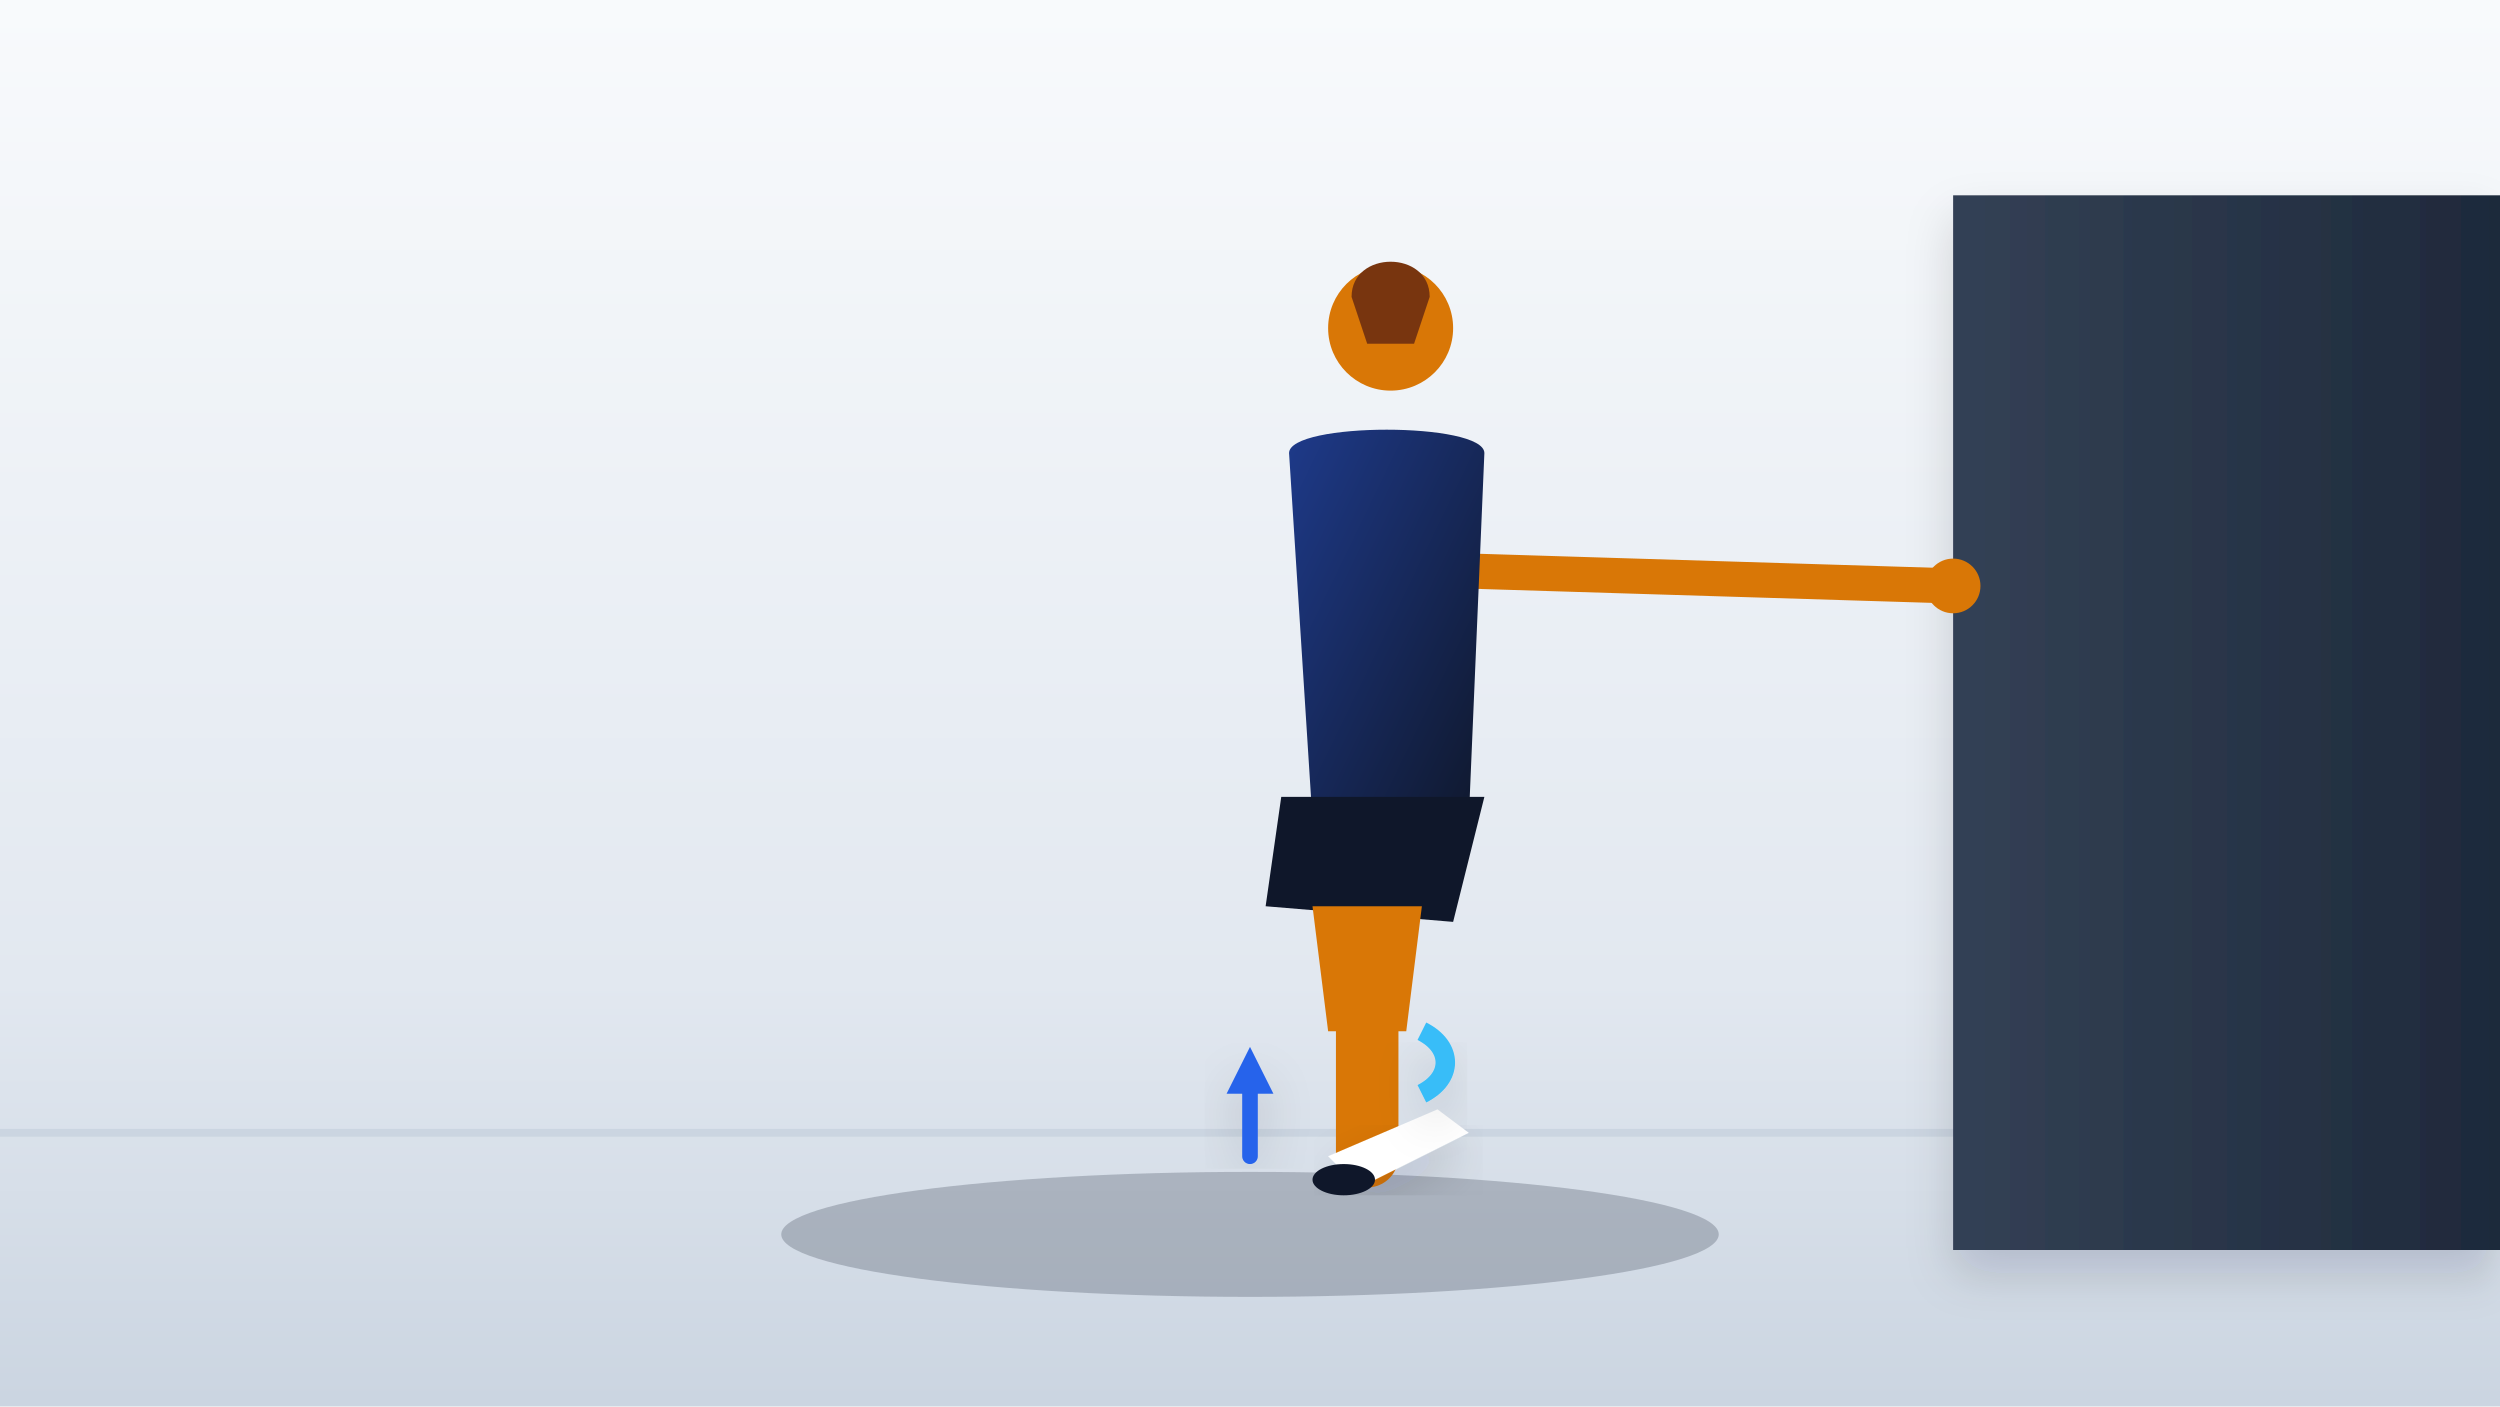
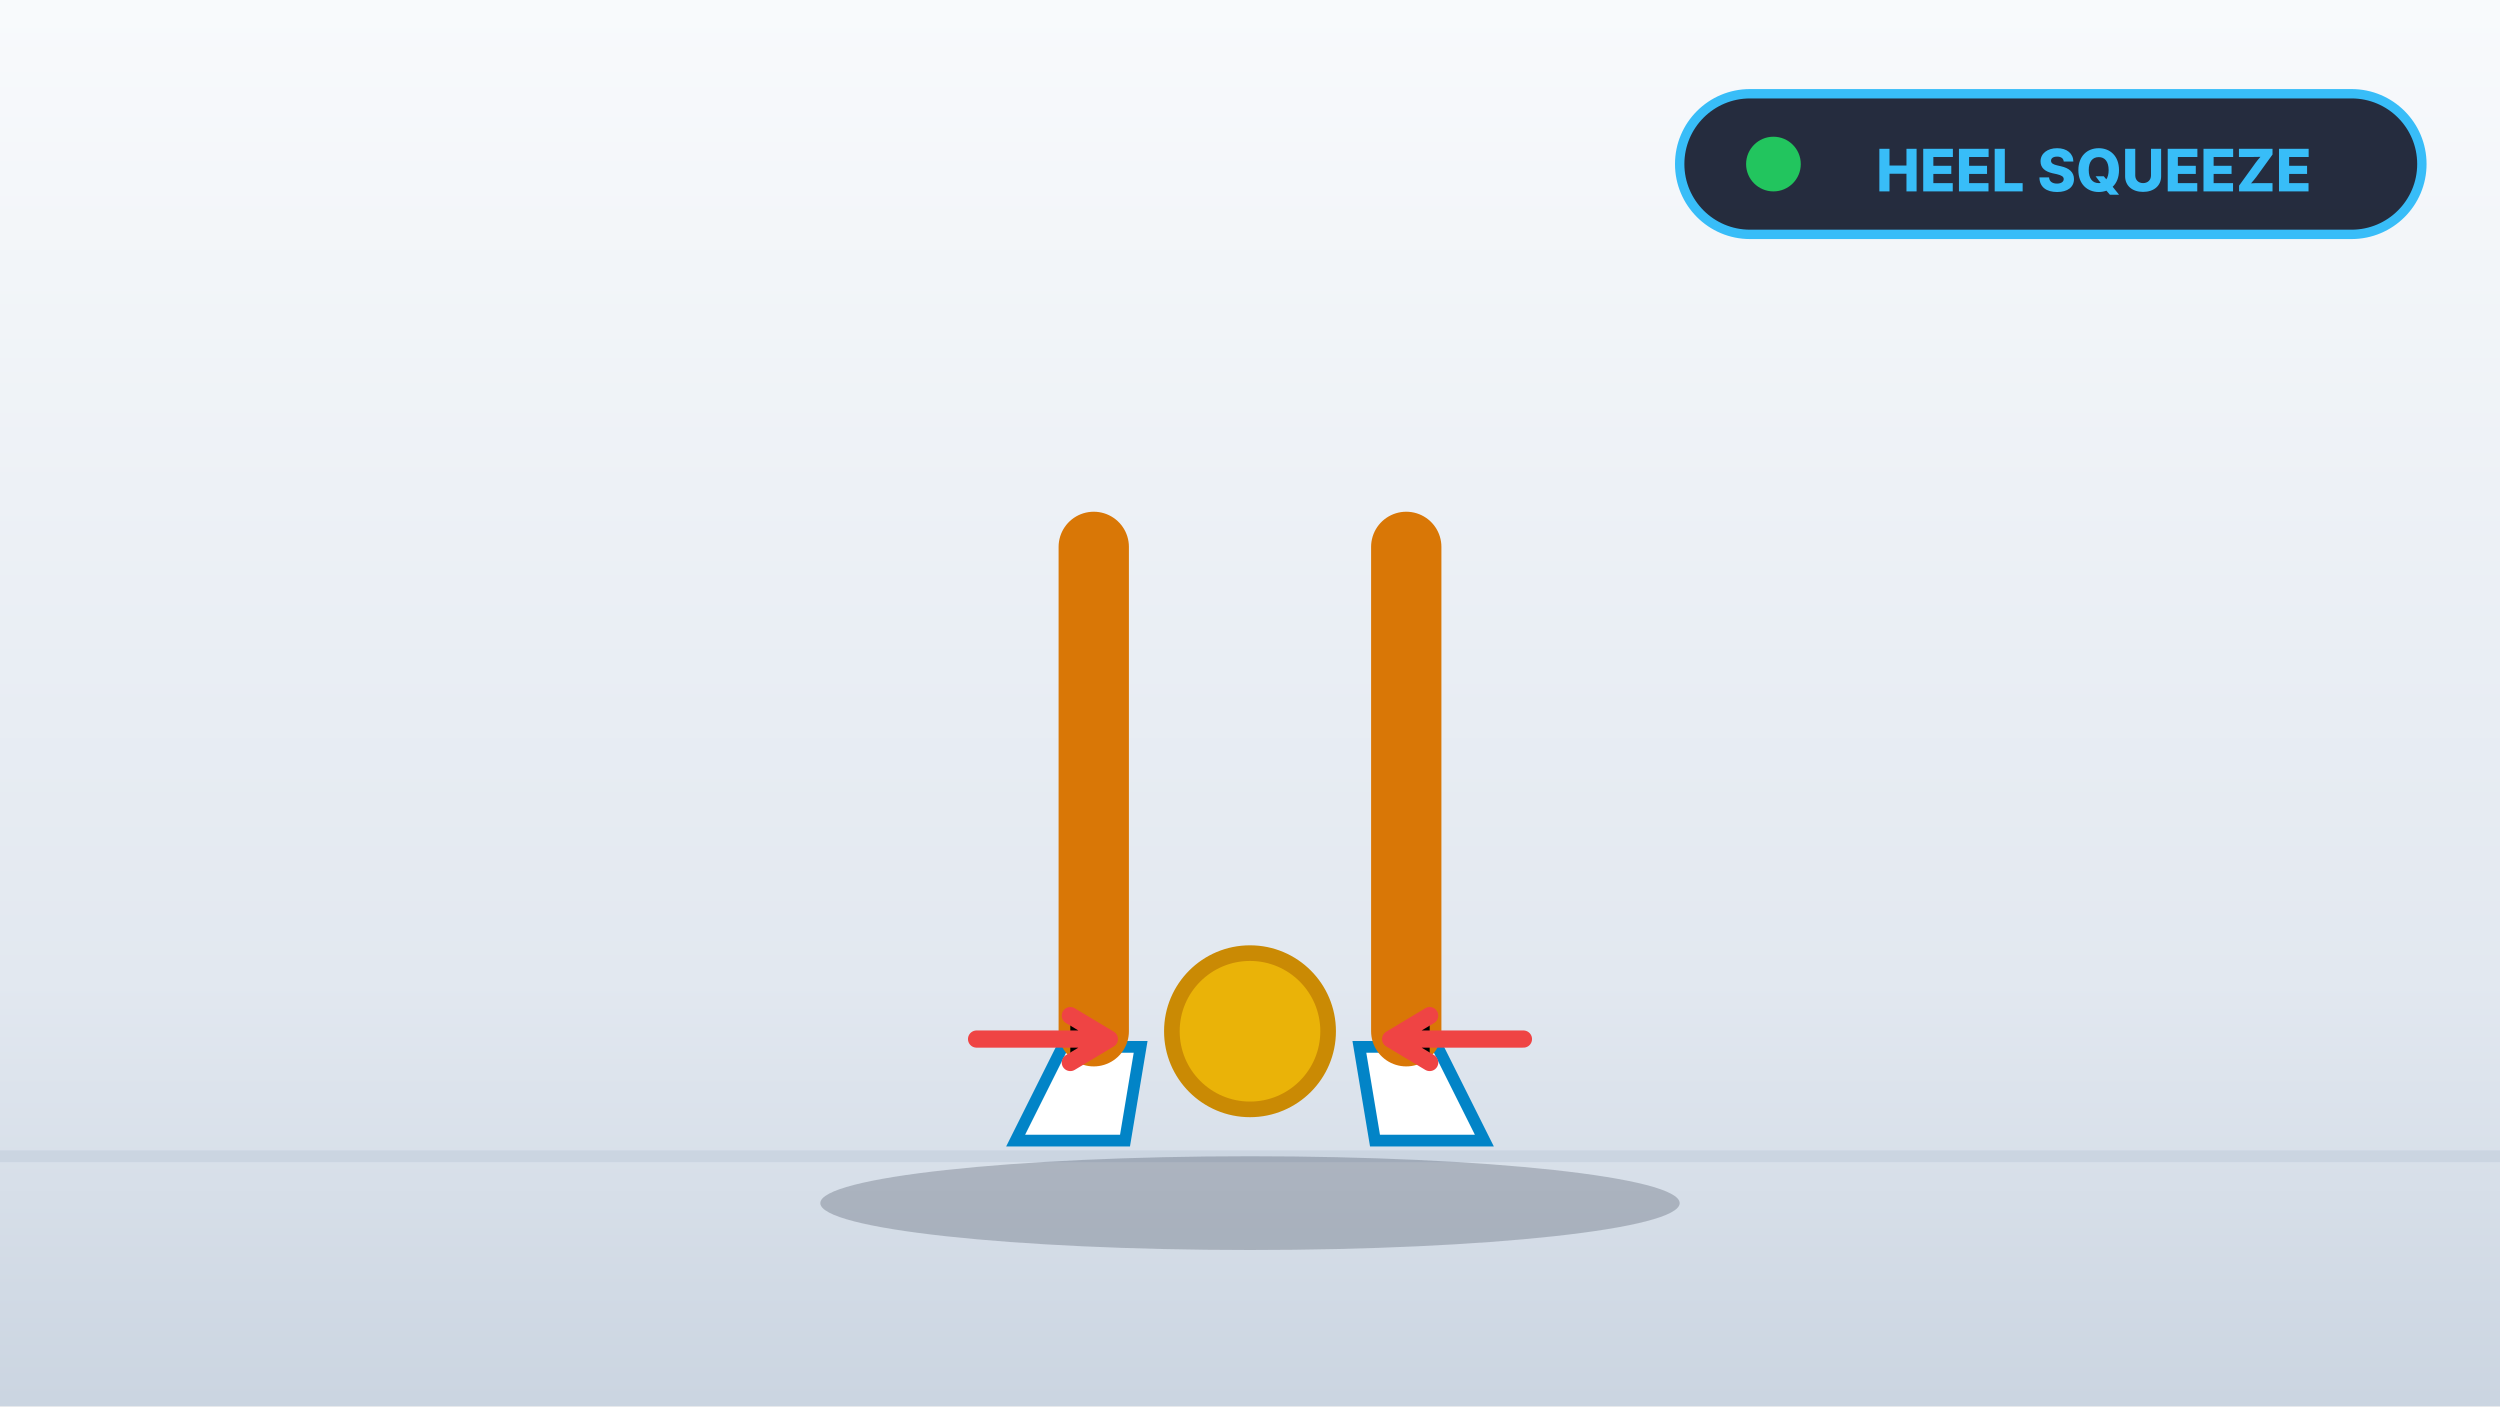
<svg xmlns="http://www.w3.org/2000/svg" viewBox="0 0 320 180" width="100%" height="100%" preserveAspectRatio="xMidYMid meet">
  <defs>
    <linearGradient id="gymFloor" x1="0" y1="0" x2="0" y2="1">
      <stop offset="0%" stop-color="#f8fafc" />
      <stop offset="70%" stop-color="#e2e8f0" />
      <stop offset="100%" stop-color="#cbd5e1" />
    </linearGradient>
-     <linearGradient id="wallGrad" x1="0" y1="0" x2="1" y2="0">
-       <stop offset="0%" stop-color="#334155" />
-       <stop offset="100%" stop-color="#1e293b" />
+     <linearGradient id="poleGrad" x1="0" y1="0" x2="1" y2="0">
+       <stop offset="0%" stop-color="#1e293b" />
+       <stop offset="100%" stop-color="#475569" />
+     </linearGradient>
+     <linearGradient id="machGrad" x1="0" y1="0" x2="1" y2="0">
+       <stop offset="0%" stop-color="#1e293b" />
+       <stop offset="100%" stop-color="#334155" />
    </linearGradient>
    <linearGradient id="kitGrad" x1="0" y1="0" x2="1" y2="1">
      <stop offset="0%" stop-color="#1e3a8a" />
      <stop offset="100%" stop-color="#0f172a" />
    </linearGradient>
    <filter id="dropShadow" x="-10%" y="-10%" width="120%" height="120%">
-       <feDropShadow dx="0" dy="3" stdDeviation="3" flood-color="#0f172a" flood-opacity="0.15" />
+       <feDropShadow dx="0" dy="3" stdDeviation="3" flood-color="#0f172a" flood-opacity="0.16" />
+     </filter>
+     <filter id="glowCyan" x="-20%" y="-20%" width="140%" height="140%">
+       <feGaussianBlur stdDeviation="3" result="blur" />
+       <feMerge>
+         <feMergeNode in="blur" />
+         <feMergeNode in="SourceGraphic" />
+       </feMerge>
    </filter>
  </defs>
  <rect width="320" height="180" fill="url(#gymFloor)" />
-   <line x1="0" y1="145" x2="320" y2="145" stroke="#cbd5e1" stroke-width="1" />
-   <rect x="250" y="25" width="70" height="135" fill="url(#wallGrad)" filter="url(#dropShadow)" />
-   <ellipse cx="160" cy="158" rx="60" ry="8" fill="#0f172a" opacity="0.22" />
-   <circle cx="250" cy="75" r="3.5" fill="#d97706" />
-   <path d="M185,73 L250,75" stroke="#d97706" stroke-width="4.5" stroke-linecap="round" />
-   <path d="M165,58 C165,54 190,54 190,58 L188,105 C180,107 172,107 168,105 Z" fill="url(#kitGrad)" />
-   <circle cx="178" cy="42" r="8" fill="#d97706" />
-   <path d="M173,38 C173,32 183,32 183,38 L181,44 L175,44 Z" fill="#78350f" />
-   <path d="M164,102 L190,102 L186,118 L162,116 Z" fill="#0f172a" />
-   <path d="M168,116 L182,116 L180,132 L170,132 Z" fill="#d97706" />
-   <path d="M175,130 L175,148" stroke="#d97706" stroke-width="8" stroke-linecap="round" />
-   <path d="M170,148 L184,142 L188,145 L174,152 Z" fill="#ffffff" filter="url(#dropShadow)" />
-   <ellipse cx="172" cy="151" rx="4" ry="2" fill="#0f172a" />
-   <g filter="url(#dropShadow)">
-     <path d="M182,132 C186,134 186,138 182,140" stroke="#38bdf8" stroke-width="2.5" fill="none" />
-     <path d="M160,148 L160,138" stroke="#2563eb" stroke-width="2" stroke-linecap="round" />
-     <polygon points="157,140 160,134 163,140" fill="#2563eb" />
+   <line x1="0" y1="148" x2="320" y2="148" stroke="#cbd5e1" stroke-width="1.5" />
+   <ellipse cx="160" cy="154" rx="55" ry="6" fill="#0f172a" opacity="0.22" />
+   <g>
+     <animateTransform attributeName="transform" type="translate" values="0 0; 0 -18; 0 -18; 0 0" keyTimes="0; 0.4; 0.65; 1" dur="2.4s" repeatCount="indefinite" />
+     <circle cx="160" cy="132" r="10" fill="#eab308" stroke="#ca8a04" stroke-width="2">
+       <animate attributeName="r" values="10; 8.5; 8.5; 10" keyTimes="0; 0.4; 0.65; 1" dur="2.4s" repeatCount="indefinite" />
+     </circle>
+     <path d="M136,134 L146,134 L144,146 L130,146 Z" fill="#ffffff" stroke="#0284c7" stroke-width="1.5" />
+     <path d="M140,70 L140,132" stroke="#d97706" stroke-width="9" stroke-linecap="round" />
+     <path d="M184,134 L174,134 L176,146 L190,146 Z" fill="#ffffff" stroke="#0284c7" stroke-width="1.5" />
+     <path d="M180,70 L180,132" stroke="#d97706" stroke-width="9" stroke-linecap="round" />
+     <path d="M125,133 L142,133 M137,130 L142,133 L137,136" stroke="#ef4444" stroke-width="2.2" stroke-linecap="round" stroke-linejoin="round" />
+     <path d="M195,133 L178,133 M183,130 L178,133 L183,136" stroke="#ef4444" stroke-width="2.2" stroke-linecap="round" stroke-linejoin="round" />
+   </g>
+   <g transform="translate(215, 12)">
+     <rect x="0" y="0" width="95" height="18" rx="9" fill="#0f172a" fill-opacity="0.9" stroke="#38bdf8" stroke-width="1.2" />
+     <circle cx="12" cy="9" r="3.5" fill="#22c55e">
+       <animate attributeName="opacity" values="1; 0.2; 1" dur="1.1s" repeatCount="indefinite" />
+     </circle>
+     <text x="53" y="12.5" fill="#38bdf8" font-size="7.5" font-family="-apple-system, sans-serif" font-weight="800" text-anchor="middle">HEEL SQUEEZE</text>
  </g>
</svg>
